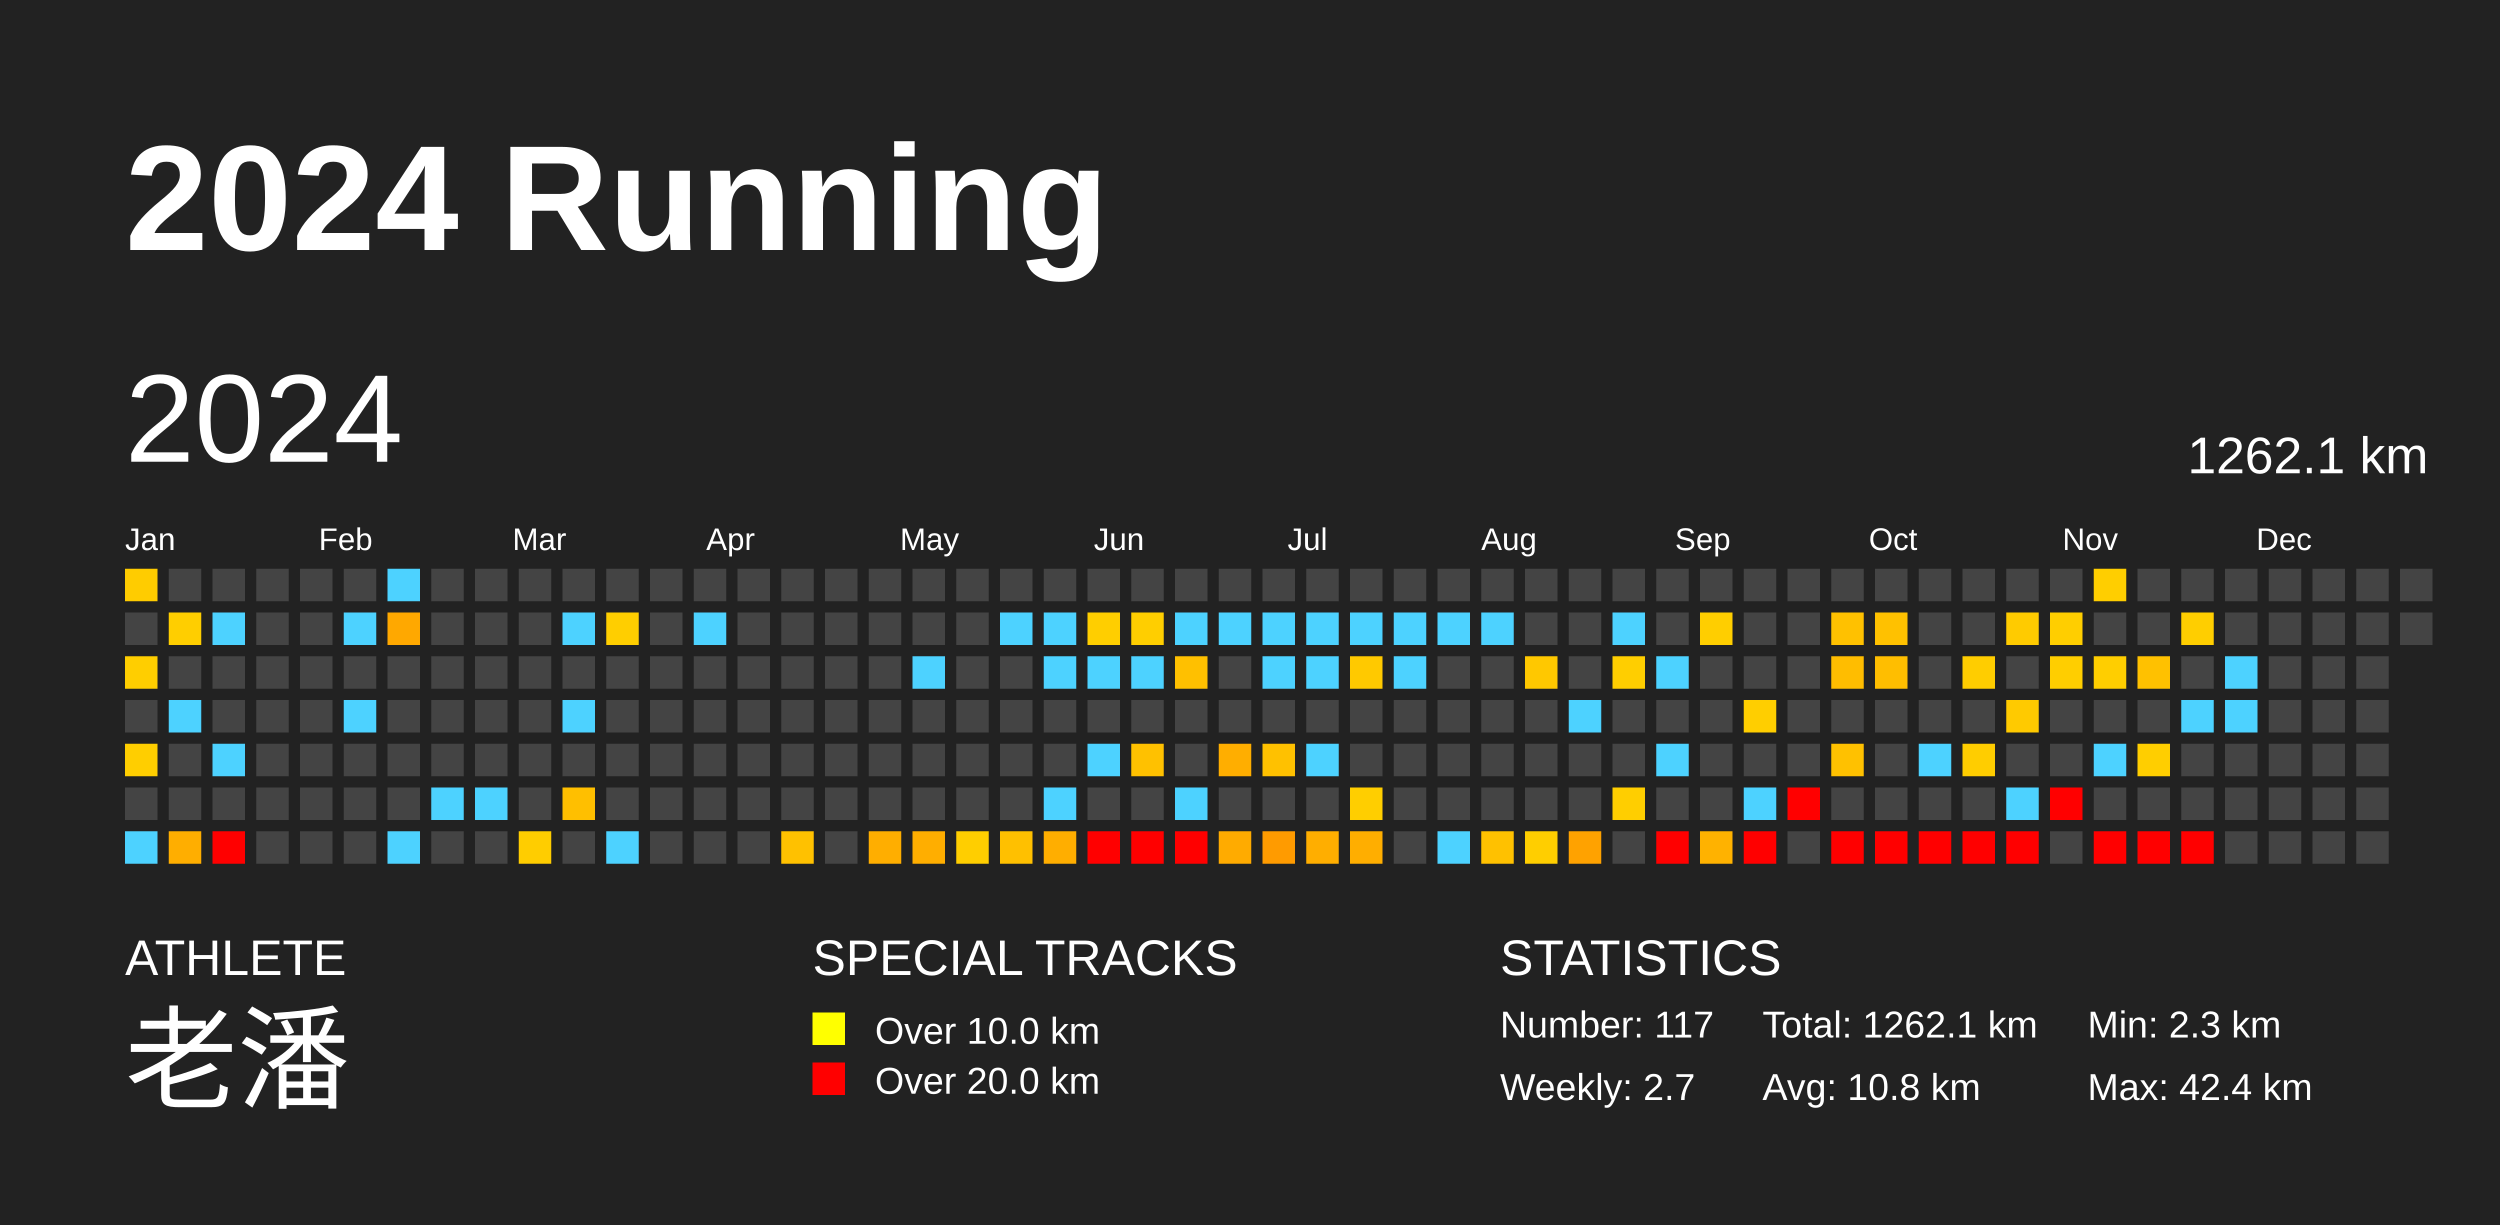
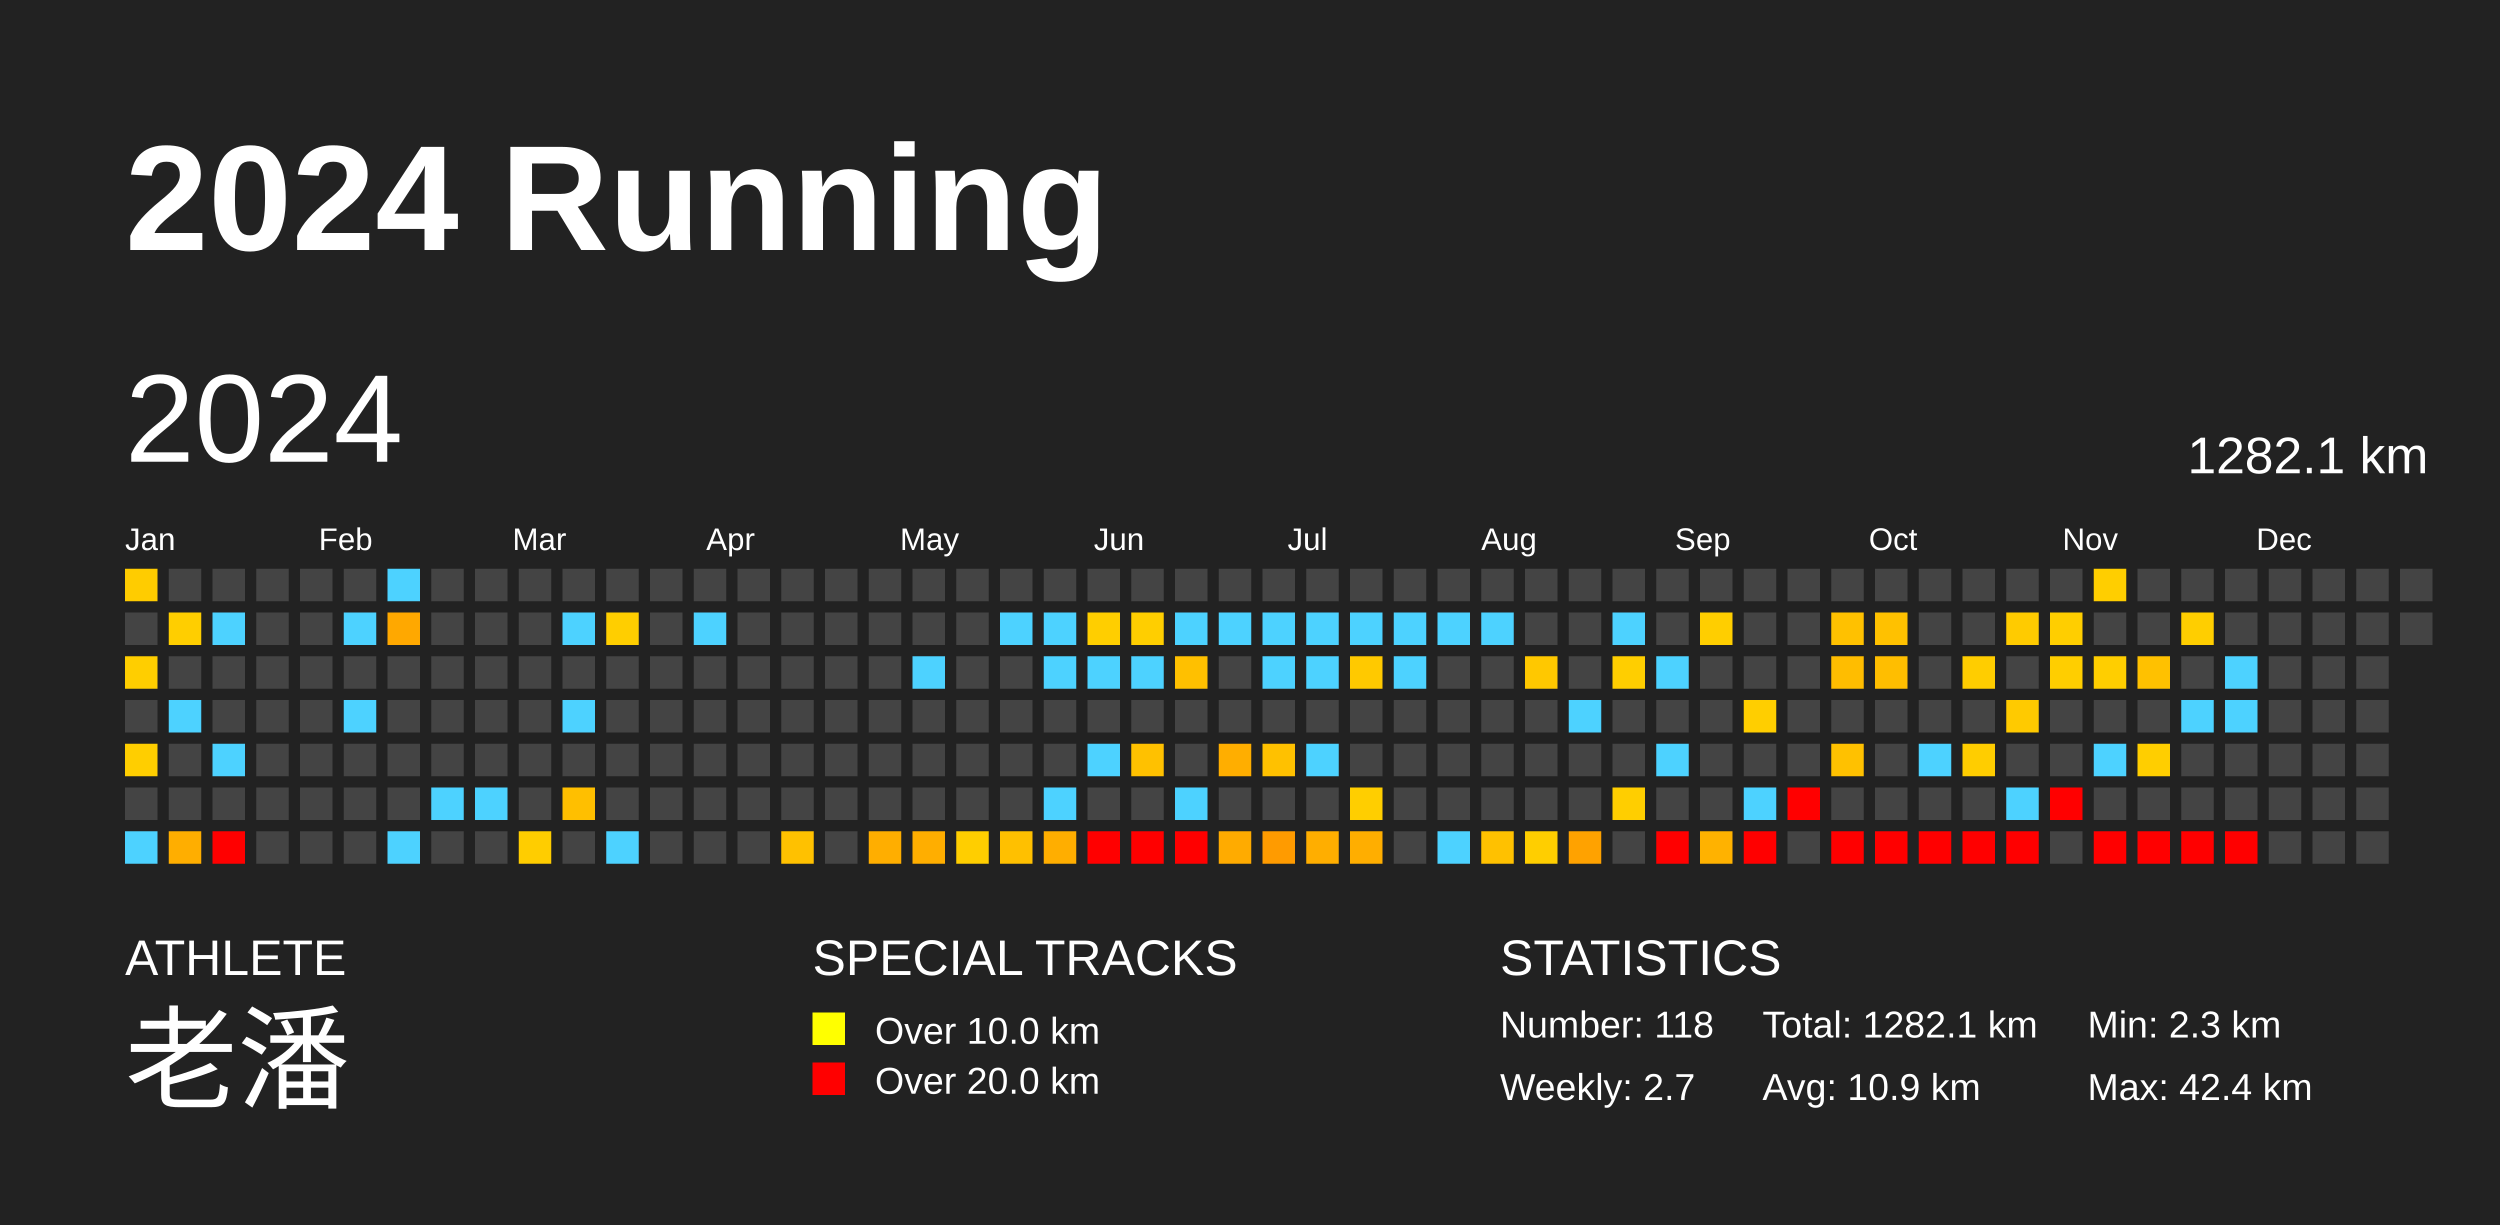
<svg xmlns="http://www.w3.org/2000/svg" baseProfile="full" height="98mm" version="1.1" viewBox="0,0,200,98" width="200mm">
  <defs />
  <rect fill="#222222" height="98" width="200" x="0" y="0" />
  <text fill="#FFFFFF" style="font-size:12px; font-family:Arial; font-weight:bold;" x="10" y="20">2024 Running</text>
  <text fill="#FFFFFF" style="font-size:4px; font-family:Arial" x="10" y="78">ATHLETE</text>
  <text fill="#FFFFFF" style="font-size:9px; font-family:Arial" x="10" y="88">老潘</text>
  <text fill="#FFFFFF" style="font-size:4px; font-family:Arial" x="65" y="78">SPECIAL TRACKS</text>
  <rect fill="yellow" height="2.6" width="2.6" x="65" y="81" />
  <text fill="#FFFFFF" style="font-size:3px; font-family:Arial" x="70" y="83.5">Over 10.0 km</text>
  <rect fill="red" height="2.6" width="2.6" x="65" y="85" />
  <text fill="#FFFFFF" style="font-size:3px; font-family:Arial" x="70" y="87.5">Over 20.0 km</text>
  <text fill="#FFFFFF" style="font-size:4px; font-family:Arial" x="120" y="78">STATISTICS</text>
-   <text fill="#FFFFFF" style="font-size:3px; font-family:Arial" x="120" y="83">Number: 117</text>
+   <text fill="#FFFFFF" style="font-size:3px; font-family:Arial" x="120" y="83">Number: 118</text>
  <text fill="#FFFFFF" style="font-size:3px; font-family:Arial" x="120" y="88">Weekly: 2.7</text>
-   <text fill="#FFFFFF" style="font-size:3px; font-family:Arial" x="141" y="83">Total: 1262.1 km</text>
-   <text fill="#FFFFFF" style="font-size:3px; font-family:Arial" x="141" y="88">Avg: 10.8 km</text>
+   <text fill="#FFFFFF" style="font-size:3px; font-family:Arial" x="141" y="83">Total: 1282.1 km</text>
+   <text fill="#FFFFFF" style="font-size:3px; font-family:Arial" x="141" y="88">Avg: 10.9 km</text>
  <text fill="#FFFFFF" style="font-size:3px; font-family:Arial" x="167" y="83">Min: 2.3 km</text>
  <text fill="#FFFFFF" style="font-size:3px; font-family:Arial" x="167" y="88">Max: 42.4 km</text>
  <text dominant-baseline="hanging" fill="#FFFFFF" style="font-size:10.0px; font-family:Arial;" x="10" y="30">2024</text>
-   <text dominant-baseline="hanging" fill="#FFFFFF" style="font-size:4.125px; font-family:Arial;" x="175" y="35">1262.1 km</text>
+   <text dominant-baseline="hanging" fill="#FFFFFF" style="font-size:4.125px; font-family:Arial;" x="175" y="35">1282.1 km</text>
  <text fill="#FFFFFF" style="font-size:2.5px; font-family:Arial" x="10.0" y="44">Jan</text>
  <text fill="#FFFFFF" style="font-size:2.5px; font-family:Arial" x="25.5" y="44">Feb</text>
  <text fill="#FFFFFF" style="font-size:2.5px; font-family:Arial" x="41.0" y="44">Mar</text>
  <text fill="#FFFFFF" style="font-size:2.5px; font-family:Arial" x="56.5" y="44">Apr</text>
  <text fill="#FFFFFF" style="font-size:2.5px; font-family:Arial" x="72.0" y="44">May</text>
  <text fill="#FFFFFF" style="font-size:2.5px; font-family:Arial" x="87.5" y="44">Jun</text>
  <text fill="#FFFFFF" style="font-size:2.5px; font-family:Arial" x="103.0" y="44">Jul</text>
  <text fill="#FFFFFF" style="font-size:2.5px; font-family:Arial" x="118.5" y="44">Aug</text>
  <text fill="#FFFFFF" style="font-size:2.5px; font-family:Arial" x="134.0" y="44">Sep</text>
  <text fill="#FFFFFF" style="font-size:2.5px; font-family:Arial" x="149.5" y="44">Oct</text>
  <text fill="#FFFFFF" style="font-size:2.5px; font-family:Arial" x="165.0" y="44">Nov</text>
  <text fill="#FFFFFF" style="font-size:2.5px; font-family:Arial" x="180.5" y="44">Dec</text>
  <rect fill="#ffcc00" height="2.6" width="2.6" x="10.0" y="45.5" />
  <rect fill="#444444" height="2.6" width="2.6" x="10.0" y="49.0" />
  <rect fill="#ffce00" height="2.6" width="2.6" x="10.0" y="52.5" />
  <rect fill="#444444" height="2.6" width="2.6" x="10.0" y="56.0" />
  <rect fill="#ffce00" height="2.6" width="2.6" x="10.0" y="59.5" />
  <rect fill="#444444" height="2.6" width="2.6" x="10.0" y="63.0" />
  <rect fill="#4dd2ff" height="2.6" width="2.6" x="10.0" y="66.5" />
  <rect fill="#444444" height="2.6" width="2.6" x="13.5" y="45.5" />
  <rect fill="#ffce00" height="2.6" width="2.6" x="13.5" y="49.0" />
  <rect fill="#444444" height="2.6" width="2.6" x="13.5" y="52.5" />
  <rect fill="#4dd2ff" height="2.6" width="2.6" x="13.5" y="56.0" />
  <rect fill="#444444" height="2.6" width="2.6" x="13.5" y="59.5" />
  <rect fill="#444444" height="2.6" width="2.6" x="13.5" y="63.0" />
  <rect fill="#ffae00" height="2.6" width="2.6" x="13.5" y="66.5" />
  <rect fill="#444444" height="2.6" width="2.6" x="17.0" y="45.5" />
  <rect fill="#4dd2ff" height="2.6" width="2.6" x="17.0" y="49.0" />
  <rect fill="#444444" height="2.6" width="2.6" x="17.0" y="52.5" />
  <rect fill="#444444" height="2.6" width="2.6" x="17.0" y="56.0" />
  <rect fill="#4dd2ff" height="2.6" width="2.6" x="17.0" y="59.5" />
  <rect fill="#444444" height="2.6" width="2.6" x="17.0" y="63.0" />
  <rect fill="red" height="2.6" width="2.6" x="17.0" y="66.5" />
  <rect fill="#444444" height="2.6" width="2.6" x="20.5" y="45.5" />
  <rect fill="#444444" height="2.6" width="2.6" x="20.5" y="49.0" />
  <rect fill="#444444" height="2.6" width="2.6" x="20.5" y="52.5" />
  <rect fill="#444444" height="2.6" width="2.6" x="20.5" y="56.0" />
  <rect fill="#444444" height="2.6" width="2.6" x="20.5" y="59.5" />
  <rect fill="#444444" height="2.6" width="2.6" x="20.5" y="63.0" />
  <rect fill="#444444" height="2.6" width="2.6" x="20.5" y="66.5" />
  <rect fill="#444444" height="2.6" width="2.6" x="24.0" y="45.5" />
  <rect fill="#444444" height="2.6" width="2.6" x="24.0" y="49.0" />
  <rect fill="#444444" height="2.6" width="2.6" x="24.0" y="52.5" />
  <rect fill="#444444" height="2.6" width="2.6" x="24.0" y="56.0" />
  <rect fill="#444444" height="2.6" width="2.6" x="24.0" y="59.5" />
  <rect fill="#444444" height="2.6" width="2.6" x="24.0" y="63.0" />
  <rect fill="#444444" height="2.6" width="2.6" x="24.0" y="66.5" />
  <rect fill="#444444" height="2.6" width="2.6" x="27.5" y="45.5" />
  <rect fill="#4dd2ff" height="2.6" width="2.6" x="27.5" y="49.0" />
  <rect fill="#444444" height="2.6" width="2.6" x="27.5" y="52.5" />
  <rect fill="#4dd2ff" height="2.6" width="2.6" x="27.5" y="56.0" />
  <rect fill="#444444" height="2.6" width="2.6" x="27.5" y="59.5" />
  <rect fill="#444444" height="2.6" width="2.6" x="27.5" y="63.0" />
  <rect fill="#444444" height="2.6" width="2.6" x="27.5" y="66.5" />
  <rect fill="#4dd2ff" height="2.6" width="2.6" x="31.0" y="45.5" />
  <rect fill="#ffa800" height="2.6" width="2.6" x="31.0" y="49.0" />
  <rect fill="#444444" height="2.6" width="2.6" x="31.0" y="52.5" />
  <rect fill="#444444" height="2.6" width="2.6" x="31.0" y="56.0" />
  <rect fill="#444444" height="2.6" width="2.6" x="31.0" y="59.5" />
  <rect fill="#444444" height="2.6" width="2.6" x="31.0" y="63.0" />
  <rect fill="#4dd2ff" height="2.6" width="2.6" x="31.0" y="66.5" />
  <rect fill="#444444" height="2.6" width="2.6" x="34.5" y="45.5" />
  <rect fill="#444444" height="2.6" width="2.6" x="34.5" y="49.0" />
  <rect fill="#444444" height="2.6" width="2.6" x="34.5" y="52.5" />
  <rect fill="#444444" height="2.6" width="2.6" x="34.5" y="56.0" />
  <rect fill="#444444" height="2.6" width="2.6" x="34.5" y="59.5" />
  <rect fill="#4dd2ff" height="2.6" width="2.6" x="34.5" y="63.0" />
  <rect fill="#444444" height="2.6" width="2.6" x="34.5" y="66.5" />
  <rect fill="#444444" height="2.6" width="2.6" x="38.0" y="45.5" />
  <rect fill="#444444" height="2.6" width="2.6" x="38.0" y="49.0" />
  <rect fill="#444444" height="2.6" width="2.6" x="38.0" y="52.5" />
  <rect fill="#444444" height="2.6" width="2.6" x="38.0" y="56.0" />
  <rect fill="#444444" height="2.6" width="2.6" x="38.0" y="59.5" />
  <rect fill="#4dd2ff" height="2.6" width="2.6" x="38.0" y="63.0" />
  <rect fill="#444444" height="2.6" width="2.6" x="38.0" y="66.5" />
  <rect fill="#444444" height="2.6" width="2.6" x="41.5" y="45.5" />
  <rect fill="#444444" height="2.6" width="2.6" x="41.5" y="49.0" />
  <rect fill="#444444" height="2.6" width="2.6" x="41.5" y="52.5" />
  <rect fill="#444444" height="2.6" width="2.6" x="41.5" y="56.0" />
  <rect fill="#444444" height="2.6" width="2.6" x="41.5" y="59.5" />
  <rect fill="#444444" height="2.6" width="2.6" x="41.5" y="63.0" />
  <rect fill="#ffcd00" height="2.6" width="2.6" x="41.5" y="66.5" />
  <rect fill="#444444" height="2.6" width="2.6" x="45.0" y="45.5" />
  <rect fill="#4dd2ff" height="2.6" width="2.6" x="45.0" y="49.0" />
  <rect fill="#444444" height="2.6" width="2.6" x="45.0" y="52.5" />
  <rect fill="#4dd2ff" height="2.6" width="2.6" x="45.0" y="56.0" />
  <rect fill="#444444" height="2.6" width="2.6" x="45.0" y="59.5" />
  <rect fill="#ffbf00" height="2.6" width="2.6" x="45.0" y="63.0" />
  <rect fill="#444444" height="2.6" width="2.6" x="45.0" y="66.5" />
  <rect fill="#444444" height="2.6" width="2.6" x="48.5" y="45.5" />
  <rect fill="#ffce00" height="2.6" width="2.6" x="48.5" y="49.0" />
  <rect fill="#444444" height="2.6" width="2.6" x="48.5" y="52.5" />
  <rect fill="#444444" height="2.6" width="2.6" x="48.5" y="56.0" />
  <rect fill="#444444" height="2.6" width="2.6" x="48.5" y="59.5" />
  <rect fill="#444444" height="2.6" width="2.6" x="48.5" y="63.0" />
  <rect fill="#4dd2ff" height="2.6" width="2.6" x="48.5" y="66.5" />
  <rect fill="#444444" height="2.6" width="2.6" x="52.0" y="45.5" />
  <rect fill="#444444" height="2.6" width="2.6" x="52.0" y="49.0" />
  <rect fill="#444444" height="2.6" width="2.6" x="52.0" y="52.5" />
  <rect fill="#444444" height="2.6" width="2.6" x="52.0" y="56.0" />
  <rect fill="#444444" height="2.6" width="2.6" x="52.0" y="59.5" />
  <rect fill="#444444" height="2.6" width="2.6" x="52.0" y="63.0" />
  <rect fill="#444444" height="2.6" width="2.6" x="52.0" y="66.5" />
  <rect fill="#444444" height="2.6" width="2.6" x="55.5" y="45.5" />
  <rect fill="#4dd2ff" height="2.6" width="2.6" x="55.5" y="49.0" />
  <rect fill="#444444" height="2.6" width="2.6" x="55.5" y="52.5" />
  <rect fill="#444444" height="2.6" width="2.6" x="55.5" y="56.0" />
  <rect fill="#444444" height="2.6" width="2.6" x="55.5" y="59.5" />
  <rect fill="#444444" height="2.6" width="2.6" x="55.5" y="63.0" />
  <rect fill="#444444" height="2.6" width="2.6" x="55.5" y="66.5" />
  <rect fill="#444444" height="2.6" width="2.6" x="59.0" y="45.5" />
  <rect fill="#444444" height="2.6" width="2.6" x="59.0" y="49.0" />
  <rect fill="#444444" height="2.6" width="2.6" x="59.0" y="52.5" />
  <rect fill="#444444" height="2.6" width="2.6" x="59.0" y="56.0" />
  <rect fill="#444444" height="2.6" width="2.6" x="59.0" y="59.5" />
  <rect fill="#444444" height="2.6" width="2.6" x="59.0" y="63.0" />
  <rect fill="#444444" height="2.6" width="2.6" x="59.0" y="66.5" />
  <rect fill="#444444" height="2.6" width="2.6" x="62.5" y="45.5" />
  <rect fill="#444444" height="2.6" width="2.6" x="62.5" y="49.0" />
  <rect fill="#444444" height="2.6" width="2.6" x="62.5" y="52.5" />
  <rect fill="#444444" height="2.6" width="2.6" x="62.5" y="56.0" />
  <rect fill="#444444" height="2.6" width="2.6" x="62.5" y="59.5" />
  <rect fill="#444444" height="2.6" width="2.6" x="62.5" y="63.0" />
  <rect fill="#ffc100" height="2.6" width="2.6" x="62.5" y="66.5" />
  <rect fill="#444444" height="2.6" width="2.6" x="66.0" y="45.5" />
  <rect fill="#444444" height="2.6" width="2.6" x="66.0" y="49.0" />
  <rect fill="#444444" height="2.6" width="2.6" x="66.0" y="52.5" />
  <rect fill="#444444" height="2.6" width="2.6" x="66.0" y="56.0" />
  <rect fill="#444444" height="2.6" width="2.6" x="66.0" y="59.5" />
  <rect fill="#444444" height="2.6" width="2.6" x="66.0" y="63.0" />
  <rect fill="#444444" height="2.6" width="2.6" x="66.0" y="66.5" />
  <rect fill="#444444" height="2.6" width="2.6" x="69.5" y="45.5" />
  <rect fill="#444444" height="2.6" width="2.6" x="69.5" y="49.0" />
  <rect fill="#444444" height="2.6" width="2.6" x="69.5" y="52.5" />
  <rect fill="#444444" height="2.6" width="2.6" x="69.5" y="56.0" />
  <rect fill="#444444" height="2.6" width="2.6" x="69.5" y="59.5" />
  <rect fill="#444444" height="2.6" width="2.6" x="69.5" y="63.0" />
  <rect fill="#ffae00" height="2.6" width="2.6" x="69.5" y="66.5" />
  <rect fill="#444444" height="2.6" width="2.6" x="73.0" y="45.5" />
  <rect fill="#444444" height="2.6" width="2.6" x="73.0" y="49.0" />
  <rect fill="#4dd2ff" height="2.6" width="2.6" x="73.0" y="52.5" />
  <rect fill="#444444" height="2.6" width="2.6" x="73.0" y="56.0" />
  <rect fill="#444444" height="2.6" width="2.6" x="73.0" y="59.5" />
  <rect fill="#444444" height="2.6" width="2.6" x="73.0" y="63.0" />
  <rect fill="#ffae00" height="2.6" width="2.6" x="73.0" y="66.5" />
  <rect fill="#444444" height="2.6" width="2.6" x="76.5" y="45.5" />
  <rect fill="#444444" height="2.6" width="2.6" x="76.5" y="49.0" />
  <rect fill="#444444" height="2.6" width="2.6" x="76.5" y="52.5" />
  <rect fill="#444444" height="2.6" width="2.6" x="76.5" y="56.0" />
  <rect fill="#444444" height="2.6" width="2.6" x="76.5" y="59.5" />
  <rect fill="#444444" height="2.6" width="2.6" x="76.5" y="63.0" />
  <rect fill="#ffce00" height="2.6" width="2.6" x="76.5" y="66.5" />
  <rect fill="#444444" height="2.6" width="2.6" x="80.0" y="45.5" />
  <rect fill="#4dd2ff" height="2.6" width="2.6" x="80.0" y="49.0" />
  <rect fill="#444444" height="2.6" width="2.6" x="80.0" y="52.5" />
  <rect fill="#444444" height="2.6" width="2.6" x="80.0" y="56.0" />
  <rect fill="#444444" height="2.6" width="2.6" x="80.0" y="59.5" />
  <rect fill="#444444" height="2.6" width="2.6" x="80.0" y="63.0" />
  <rect fill="#ffc000" height="2.6" width="2.6" x="80.0" y="66.5" />
  <rect fill="#444444" height="2.6" width="2.6" x="83.5" y="45.5" />
  <rect fill="#4dd2ff" height="2.6" width="2.6" x="83.5" y="49.0" />
  <rect fill="#4dd2ff" height="2.6" width="2.6" x="83.5" y="52.5" />
  <rect fill="#444444" height="2.6" width="2.6" x="83.5" y="56.0" />
  <rect fill="#444444" height="2.6" width="2.6" x="83.5" y="59.5" />
  <rect fill="#4dd2ff" height="2.6" width="2.6" x="83.5" y="63.0" />
  <rect fill="#ffae00" height="2.6" width="2.6" x="83.5" y="66.5" />
  <rect fill="#444444" height="2.6" width="2.6" x="87.0" y="45.5" />
  <rect fill="#ffce00" height="2.6" width="2.6" x="87.0" y="49.0" />
  <rect fill="#4dd2ff" height="2.6" width="2.6" x="87.0" y="52.5" />
  <rect fill="#444444" height="2.6" width="2.6" x="87.0" y="56.0" />
  <rect fill="#4dd2ff" height="2.6" width="2.6" x="87.0" y="59.5" />
  <rect fill="#444444" height="2.6" width="2.6" x="87.0" y="63.0" />
  <rect fill="red" height="2.6" width="2.6" x="87.0" y="66.5" />
  <rect fill="#444444" height="2.6" width="2.6" x="90.5" y="45.5" />
  <rect fill="#ffce00" height="2.6" width="2.6" x="90.5" y="49.0" />
  <rect fill="#4dd2ff" height="2.6" width="2.6" x="90.5" y="52.5" />
  <rect fill="#444444" height="2.6" width="2.6" x="90.5" y="56.0" />
  <rect fill="#ffc100" height="2.6" width="2.6" x="90.5" y="59.5" />
  <rect fill="#444444" height="2.6" width="2.6" x="90.5" y="63.0" />
  <rect fill="red" height="2.6" width="2.6" x="90.5" y="66.5" />
  <rect fill="#444444" height="2.6" width="2.6" x="94.0" y="45.5" />
  <rect fill="#4dd2ff" height="2.6" width="2.6" x="94.0" y="49.0" />
  <rect fill="#ffc000" height="2.6" width="2.6" x="94.0" y="52.5" />
  <rect fill="#444444" height="2.6" width="2.6" x="94.0" y="56.0" />
  <rect fill="#444444" height="2.6" width="2.6" x="94.0" y="59.5" />
  <rect fill="#4dd2ff" height="2.6" width="2.6" x="94.0" y="63.0" />
  <rect fill="red" height="2.6" width="2.6" x="94.0" y="66.5" />
  <rect fill="#444444" height="2.6" width="2.6" x="97.5" y="45.5" />
  <rect fill="#4dd2ff" height="2.6" width="2.6" x="97.5" y="49.0" />
  <rect fill="#444444" height="2.6" width="2.6" x="97.5" y="52.5" />
  <rect fill="#444444" height="2.6" width="2.6" x="97.5" y="56.0" />
  <rect fill="#ffae00" height="2.6" width="2.6" x="97.5" y="59.5" />
  <rect fill="#444444" height="2.6" width="2.6" x="97.5" y="63.0" />
  <rect fill="#ffab00" height="2.6" width="2.6" x="97.5" y="66.5" />
  <rect fill="#444444" height="2.6" width="2.6" x="101.0" y="45.5" />
  <rect fill="#4dd2ff" height="2.6" width="2.6" x="101.0" y="49.0" />
  <rect fill="#4dd2ff" height="2.6" width="2.6" x="101.0" y="52.5" />
  <rect fill="#444444" height="2.6" width="2.6" x="101.0" y="56.0" />
  <rect fill="#ffc100" height="2.6" width="2.6" x="101.0" y="59.5" />
  <rect fill="#444444" height="2.6" width="2.6" x="101.0" y="63.0" />
  <rect fill="#ff9b00" height="2.6" width="2.6" x="101.0" y="66.5" />
  <rect fill="#444444" height="2.6" width="2.6" x="104.5" y="45.5" />
  <rect fill="#4dd2ff" height="2.6" width="2.6" x="104.5" y="49.0" />
  <rect fill="#4dd2ff" height="2.6" width="2.6" x="104.5" y="52.5" />
  <rect fill="#444444" height="2.6" width="2.6" x="104.5" y="56.0" />
  <rect fill="#4dd2ff" height="2.6" width="2.6" x="104.5" y="59.5" />
  <rect fill="#444444" height="2.6" width="2.6" x="104.5" y="63.0" />
  <rect fill="#ffae00" height="2.6" width="2.6" x="104.5" y="66.5" />
  <rect fill="#444444" height="2.6" width="2.6" x="108.0" y="45.5" />
  <rect fill="#4dd2ff" height="2.6" width="2.6" x="108.0" y="49.0" />
  <rect fill="#ffc900" height="2.6" width="2.6" x="108.0" y="52.5" />
  <rect fill="#444444" height="2.6" width="2.6" x="108.0" y="56.0" />
  <rect fill="#444444" height="2.6" width="2.6" x="108.0" y="59.5" />
  <rect fill="#ffce00" height="2.6" width="2.6" x="108.0" y="63.0" />
  <rect fill="#ffae00" height="2.6" width="2.6" x="108.0" y="66.5" />
  <rect fill="#444444" height="2.6" width="2.6" x="111.5" y="45.5" />
  <rect fill="#4dd2ff" height="2.6" width="2.6" x="111.5" y="49.0" />
  <rect fill="#4dd2ff" height="2.6" width="2.6" x="111.5" y="52.5" />
  <rect fill="#444444" height="2.6" width="2.6" x="111.5" y="56.0" />
  <rect fill="#444444" height="2.6" width="2.6" x="111.5" y="59.5" />
  <rect fill="#444444" height="2.6" width="2.6" x="111.5" y="63.0" />
  <rect fill="#444444" height="2.6" width="2.6" x="111.5" y="66.5" />
  <rect fill="#444444" height="2.6" width="2.6" x="115.0" y="45.5" />
  <rect fill="#4dd2ff" height="2.6" width="2.6" x="115.0" y="49.0" />
  <rect fill="#444444" height="2.6" width="2.6" x="115.0" y="52.5" />
  <rect fill="#444444" height="2.6" width="2.6" x="115.0" y="56.0" />
  <rect fill="#444444" height="2.6" width="2.6" x="115.0" y="59.5" />
  <rect fill="#444444" height="2.6" width="2.6" x="115.0" y="63.0" />
  <rect fill="#4dd2ff" height="2.6" width="2.6" x="115.0" y="66.5" />
  <rect fill="#444444" height="2.6" width="2.6" x="118.5" y="45.5" />
  <rect fill="#4dd2ff" height="2.6" width="2.6" x="118.5" y="49.0" />
  <rect fill="#444444" height="2.6" width="2.6" x="118.5" y="52.5" />
  <rect fill="#444444" height="2.6" width="2.6" x="118.5" y="56.0" />
  <rect fill="#444444" height="2.6" width="2.6" x="118.5" y="59.5" />
  <rect fill="#444444" height="2.6" width="2.6" x="118.5" y="63.0" />
  <rect fill="#ffc100" height="2.6" width="2.6" x="118.5" y="66.5" />
  <rect fill="#444444" height="2.6" width="2.6" x="122.0" y="45.5" />
  <rect fill="#444444" height="2.6" width="2.6" x="122.0" y="49.0" />
  <rect fill="#ffc800" height="2.6" width="2.6" x="122.0" y="52.5" />
  <rect fill="#444444" height="2.6" width="2.6" x="122.0" y="56.0" />
  <rect fill="#444444" height="2.6" width="2.6" x="122.0" y="59.5" />
  <rect fill="#444444" height="2.6" width="2.6" x="122.0" y="63.0" />
  <rect fill="#ffce00" height="2.6" width="2.6" x="122.0" y="66.5" />
  <rect fill="#444444" height="2.6" width="2.6" x="125.5" y="45.5" />
  <rect fill="#444444" height="2.6" width="2.6" x="125.5" y="49.0" />
  <rect fill="#444444" height="2.6" width="2.6" x="125.5" y="52.5" />
  <rect fill="#4dd2ff" height="2.6" width="2.6" x="125.5" y="56.0" />
  <rect fill="#444444" height="2.6" width="2.6" x="125.5" y="59.5" />
  <rect fill="#444444" height="2.6" width="2.6" x="125.5" y="63.0" />
  <rect fill="#ffa200" height="2.6" width="2.6" x="125.5" y="66.5" />
  <rect fill="#444444" height="2.6" width="2.6" x="129.0" y="45.5" />
  <rect fill="#4dd2ff" height="2.6" width="2.6" x="129.0" y="49.0" />
  <rect fill="#ffce00" height="2.6" width="2.6" x="129.0" y="52.5" />
  <rect fill="#444444" height="2.6" width="2.6" x="129.0" y="56.0" />
  <rect fill="#444444" height="2.6" width="2.6" x="129.0" y="59.5" />
  <rect fill="#ffce00" height="2.6" width="2.6" x="129.0" y="63.0" />
  <rect fill="#444444" height="2.6" width="2.6" x="129.0" y="66.5" />
  <rect fill="#444444" height="2.6" width="2.6" x="132.5" y="45.5" />
  <rect fill="#444444" height="2.6" width="2.6" x="132.5" y="49.0" />
  <rect fill="#4dd2ff" height="2.6" width="2.6" x="132.5" y="52.5" />
  <rect fill="#444444" height="2.6" width="2.6" x="132.5" y="56.0" />
  <rect fill="#4dd2ff" height="2.6" width="2.6" x="132.5" y="59.5" />
  <rect fill="#444444" height="2.6" width="2.6" x="132.5" y="63.0" />
  <rect fill="red" height="2.6" width="2.6" x="132.5" y="66.5" />
  <rect fill="#444444" height="2.6" width="2.6" x="136.0" y="45.5" />
  <rect fill="#ffce00" height="2.6" width="2.6" x="136.0" y="49.0" />
  <rect fill="#444444" height="2.6" width="2.6" x="136.0" y="52.5" />
  <rect fill="#444444" height="2.6" width="2.6" x="136.0" y="56.0" />
  <rect fill="#444444" height="2.6" width="2.6" x="136.0" y="59.5" />
  <rect fill="#444444" height="2.6" width="2.6" x="136.0" y="63.0" />
  <rect fill="#ffb200" height="2.6" width="2.6" x="136.0" y="66.5" />
  <rect fill="#444444" height="2.6" width="2.6" x="139.5" y="45.5" />
  <rect fill="#444444" height="2.6" width="2.6" x="139.5" y="49.0" />
  <rect fill="#444444" height="2.6" width="2.6" x="139.5" y="52.5" />
  <rect fill="#ffce00" height="2.6" width="2.6" x="139.5" y="56.0" />
  <rect fill="#444444" height="2.6" width="2.6" x="139.5" y="59.5" />
  <rect fill="#4dd2ff" height="2.6" width="2.6" x="139.5" y="63.0" />
  <rect fill="red" height="2.6" width="2.6" x="139.5" y="66.5" />
  <rect fill="#444444" height="2.6" width="2.6" x="143.0" y="45.5" />
  <rect fill="#444444" height="2.6" width="2.6" x="143.0" y="49.0" />
  <rect fill="#444444" height="2.6" width="2.6" x="143.0" y="52.5" />
  <rect fill="#444444" height="2.6" width="2.6" x="143.0" y="56.0" />
  <rect fill="#444444" height="2.6" width="2.6" x="143.0" y="59.5" />
  <rect fill="red" height="2.6" width="2.6" x="143.0" y="63.0" />
  <rect fill="#444444" height="2.6" width="2.6" x="143.0" y="66.5" />
  <rect fill="#444444" height="2.6" width="2.6" x="146.5" y="45.5" />
  <rect fill="#ffc100" height="2.6" width="2.6" x="146.5" y="49.0" />
  <rect fill="#ffbd00" height="2.6" width="2.6" x="146.5" y="52.5" />
  <rect fill="#444444" height="2.6" width="2.6" x="146.5" y="56.0" />
  <rect fill="#ffc100" height="2.6" width="2.6" x="146.5" y="59.5" />
  <rect fill="#444444" height="2.6" width="2.6" x="146.5" y="63.0" />
  <rect fill="red" height="2.6" width="2.6" x="146.5" y="66.5" />
  <rect fill="#444444" height="2.6" width="2.6" x="150.0" y="45.5" />
  <rect fill="#ffc100" height="2.6" width="2.6" x="150.0" y="49.0" />
  <rect fill="#ffbe00" height="2.6" width="2.6" x="150.0" y="52.5" />
  <rect fill="#444444" height="2.6" width="2.6" x="150.0" y="56.0" />
  <rect fill="#444444" height="2.6" width="2.6" x="150.0" y="59.5" />
  <rect fill="#444444" height="2.6" width="2.6" x="150.0" y="63.0" />
  <rect fill="red" height="2.6" width="2.6" x="150.0" y="66.5" />
  <rect fill="#444444" height="2.6" width="2.6" x="153.5" y="45.5" />
  <rect fill="#444444" height="2.6" width="2.6" x="153.5" y="49.0" />
  <rect fill="#444444" height="2.6" width="2.6" x="153.5" y="52.5" />
  <rect fill="#444444" height="2.6" width="2.6" x="153.5" y="56.0" />
  <rect fill="#4dd2ff" height="2.6" width="2.6" x="153.5" y="59.5" />
  <rect fill="#444444" height="2.6" width="2.6" x="153.5" y="63.0" />
  <rect fill="red" height="2.6" width="2.6" x="153.5" y="66.5" />
  <rect fill="#444444" height="2.6" width="2.6" x="157.0" y="45.5" />
  <rect fill="#444444" height="2.6" width="2.6" x="157.0" y="49.0" />
  <rect fill="#ffcd00" height="2.6" width="2.6" x="157.0" y="52.5" />
  <rect fill="#444444" height="2.6" width="2.6" x="157.0" y="56.0" />
  <rect fill="#ffcd00" height="2.6" width="2.6" x="157.0" y="59.5" />
  <rect fill="#444444" height="2.6" width="2.6" x="157.0" y="63.0" />
  <rect fill="red" height="2.6" width="2.6" x="157.0" y="66.5" />
  <rect fill="#444444" height="2.6" width="2.6" x="160.5" y="45.5" />
  <rect fill="#ffcb00" height="2.6" width="2.6" x="160.5" y="49.0" />
  <rect fill="#444444" height="2.6" width="2.6" x="160.5" y="52.5" />
  <rect fill="#ffca00" height="2.6" width="2.6" x="160.5" y="56.0" />
  <rect fill="#444444" height="2.6" width="2.6" x="160.5" y="59.5" />
  <rect fill="#4dd2ff" height="2.6" width="2.6" x="160.5" y="63.0" />
  <rect fill="red" height="2.6" width="2.6" x="160.5" y="66.5" />
  <rect fill="#444444" height="2.6" width="2.6" x="164.0" y="45.5" />
  <rect fill="#ffce00" height="2.6" width="2.6" x="164.0" y="49.0" />
  <rect fill="#ffce00" height="2.6" width="2.6" x="164.0" y="52.5" />
  <rect fill="#444444" height="2.6" width="2.6" x="164.0" y="56.0" />
  <rect fill="#444444" height="2.6" width="2.6" x="164.0" y="59.5" />
  <rect fill="red" height="2.6" width="2.6" x="164.0" y="63.0" />
  <rect fill="#444444" height="2.6" width="2.6" x="164.0" y="66.5" />
  <rect fill="#ffce00" height="2.6" width="2.6" x="167.5" y="45.5" />
  <rect fill="#444444" height="2.6" width="2.6" x="167.5" y="49.0" />
  <rect fill="#ffce00" height="2.6" width="2.6" x="167.5" y="52.5" />
  <rect fill="#444444" height="2.6" width="2.6" x="167.5" y="56.0" />
  <rect fill="#4dd2ff" height="2.6" width="2.6" x="167.5" y="59.5" />
  <rect fill="#444444" height="2.6" width="2.6" x="167.5" y="63.0" />
  <rect fill="red" height="2.6" width="2.6" x="167.5" y="66.5" />
  <rect fill="#444444" height="2.6" width="2.6" x="171.0" y="45.5" />
  <rect fill="#444444" height="2.6" width="2.6" x="171.0" y="49.0" />
  <rect fill="#ffc100" height="2.6" width="2.6" x="171.0" y="52.5" />
  <rect fill="#444444" height="2.6" width="2.6" x="171.0" y="56.0" />
  <rect fill="#ffce00" height="2.6" width="2.6" x="171.0" y="59.5" />
  <rect fill="#444444" height="2.6" width="2.6" x="171.0" y="63.0" />
  <rect fill="red" height="2.6" width="2.6" x="171.0" y="66.5" />
  <rect fill="#444444" height="2.6" width="2.6" x="174.5" y="45.5" />
  <rect fill="#ffce00" height="2.6" width="2.6" x="174.5" y="49.0" />
  <rect fill="#444444" height="2.6" width="2.6" x="174.5" y="52.5" />
  <rect fill="#4dd2ff" height="2.6" width="2.6" x="174.5" y="56.0" />
  <rect fill="#444444" height="2.6" width="2.6" x="174.5" y="59.5" />
  <rect fill="#444444" height="2.6" width="2.6" x="174.5" y="63.0" />
  <rect fill="red" height="2.6" width="2.6" x="174.5" y="66.5" />
  <rect fill="#444444" height="2.6" width="2.6" x="178.0" y="45.5" />
  <rect fill="#444444" height="2.6" width="2.6" x="178.0" y="49.0" />
  <rect fill="#4dd2ff" height="2.6" width="2.6" x="178.0" y="52.5" />
  <rect fill="#4dd2ff" height="2.6" width="2.6" x="178.0" y="56.0" />
  <rect fill="#444444" height="2.6" width="2.6" x="178.0" y="59.5" />
  <rect fill="#444444" height="2.6" width="2.6" x="178.0" y="63.0" />
-   <rect fill="#444444" height="2.6" width="2.6" x="178.0" y="66.5" />
+   <rect fill="red" height="2.6" width="2.6" x="178.0" y="66.5" />
  <rect fill="#444444" height="2.6" width="2.6" x="181.5" y="45.5" />
  <rect fill="#444444" height="2.6" width="2.6" x="181.5" y="49.0" />
  <rect fill="#444444" height="2.6" width="2.6" x="181.5" y="52.5" />
  <rect fill="#444444" height="2.6" width="2.6" x="181.5" y="56.0" />
  <rect fill="#444444" height="2.6" width="2.6" x="181.5" y="59.5" />
  <rect fill="#444444" height="2.6" width="2.6" x="181.5" y="63.0" />
  <rect fill="#444444" height="2.6" width="2.6" x="181.5" y="66.5" />
  <rect fill="#444444" height="2.6" width="2.6" x="185.0" y="45.5" />
  <rect fill="#444444" height="2.6" width="2.6" x="185.0" y="49.0" />
  <rect fill="#444444" height="2.6" width="2.6" x="185.0" y="52.5" />
  <rect fill="#444444" height="2.6" width="2.6" x="185.0" y="56.0" />
  <rect fill="#444444" height="2.6" width="2.6" x="185.0" y="59.5" />
  <rect fill="#444444" height="2.6" width="2.6" x="185.0" y="63.0" />
  <rect fill="#444444" height="2.6" width="2.6" x="185.0" y="66.5" />
  <rect fill="#444444" height="2.6" width="2.6" x="188.5" y="45.5" />
  <rect fill="#444444" height="2.6" width="2.6" x="188.5" y="49.0" />
  <rect fill="#444444" height="2.6" width="2.6" x="188.5" y="52.5" />
  <rect fill="#444444" height="2.6" width="2.6" x="188.5" y="56.0" />
  <rect fill="#444444" height="2.6" width="2.6" x="188.5" y="59.5" />
  <rect fill="#444444" height="2.6" width="2.6" x="188.5" y="63.0" />
  <rect fill="#444444" height="2.6" width="2.6" x="188.5" y="66.5" />
  <rect fill="#444444" height="2.6" width="2.6" x="192.0" y="45.5" />
  <rect fill="#444444" height="2.6" width="2.6" x="192.0" y="49.0" />
</svg>
